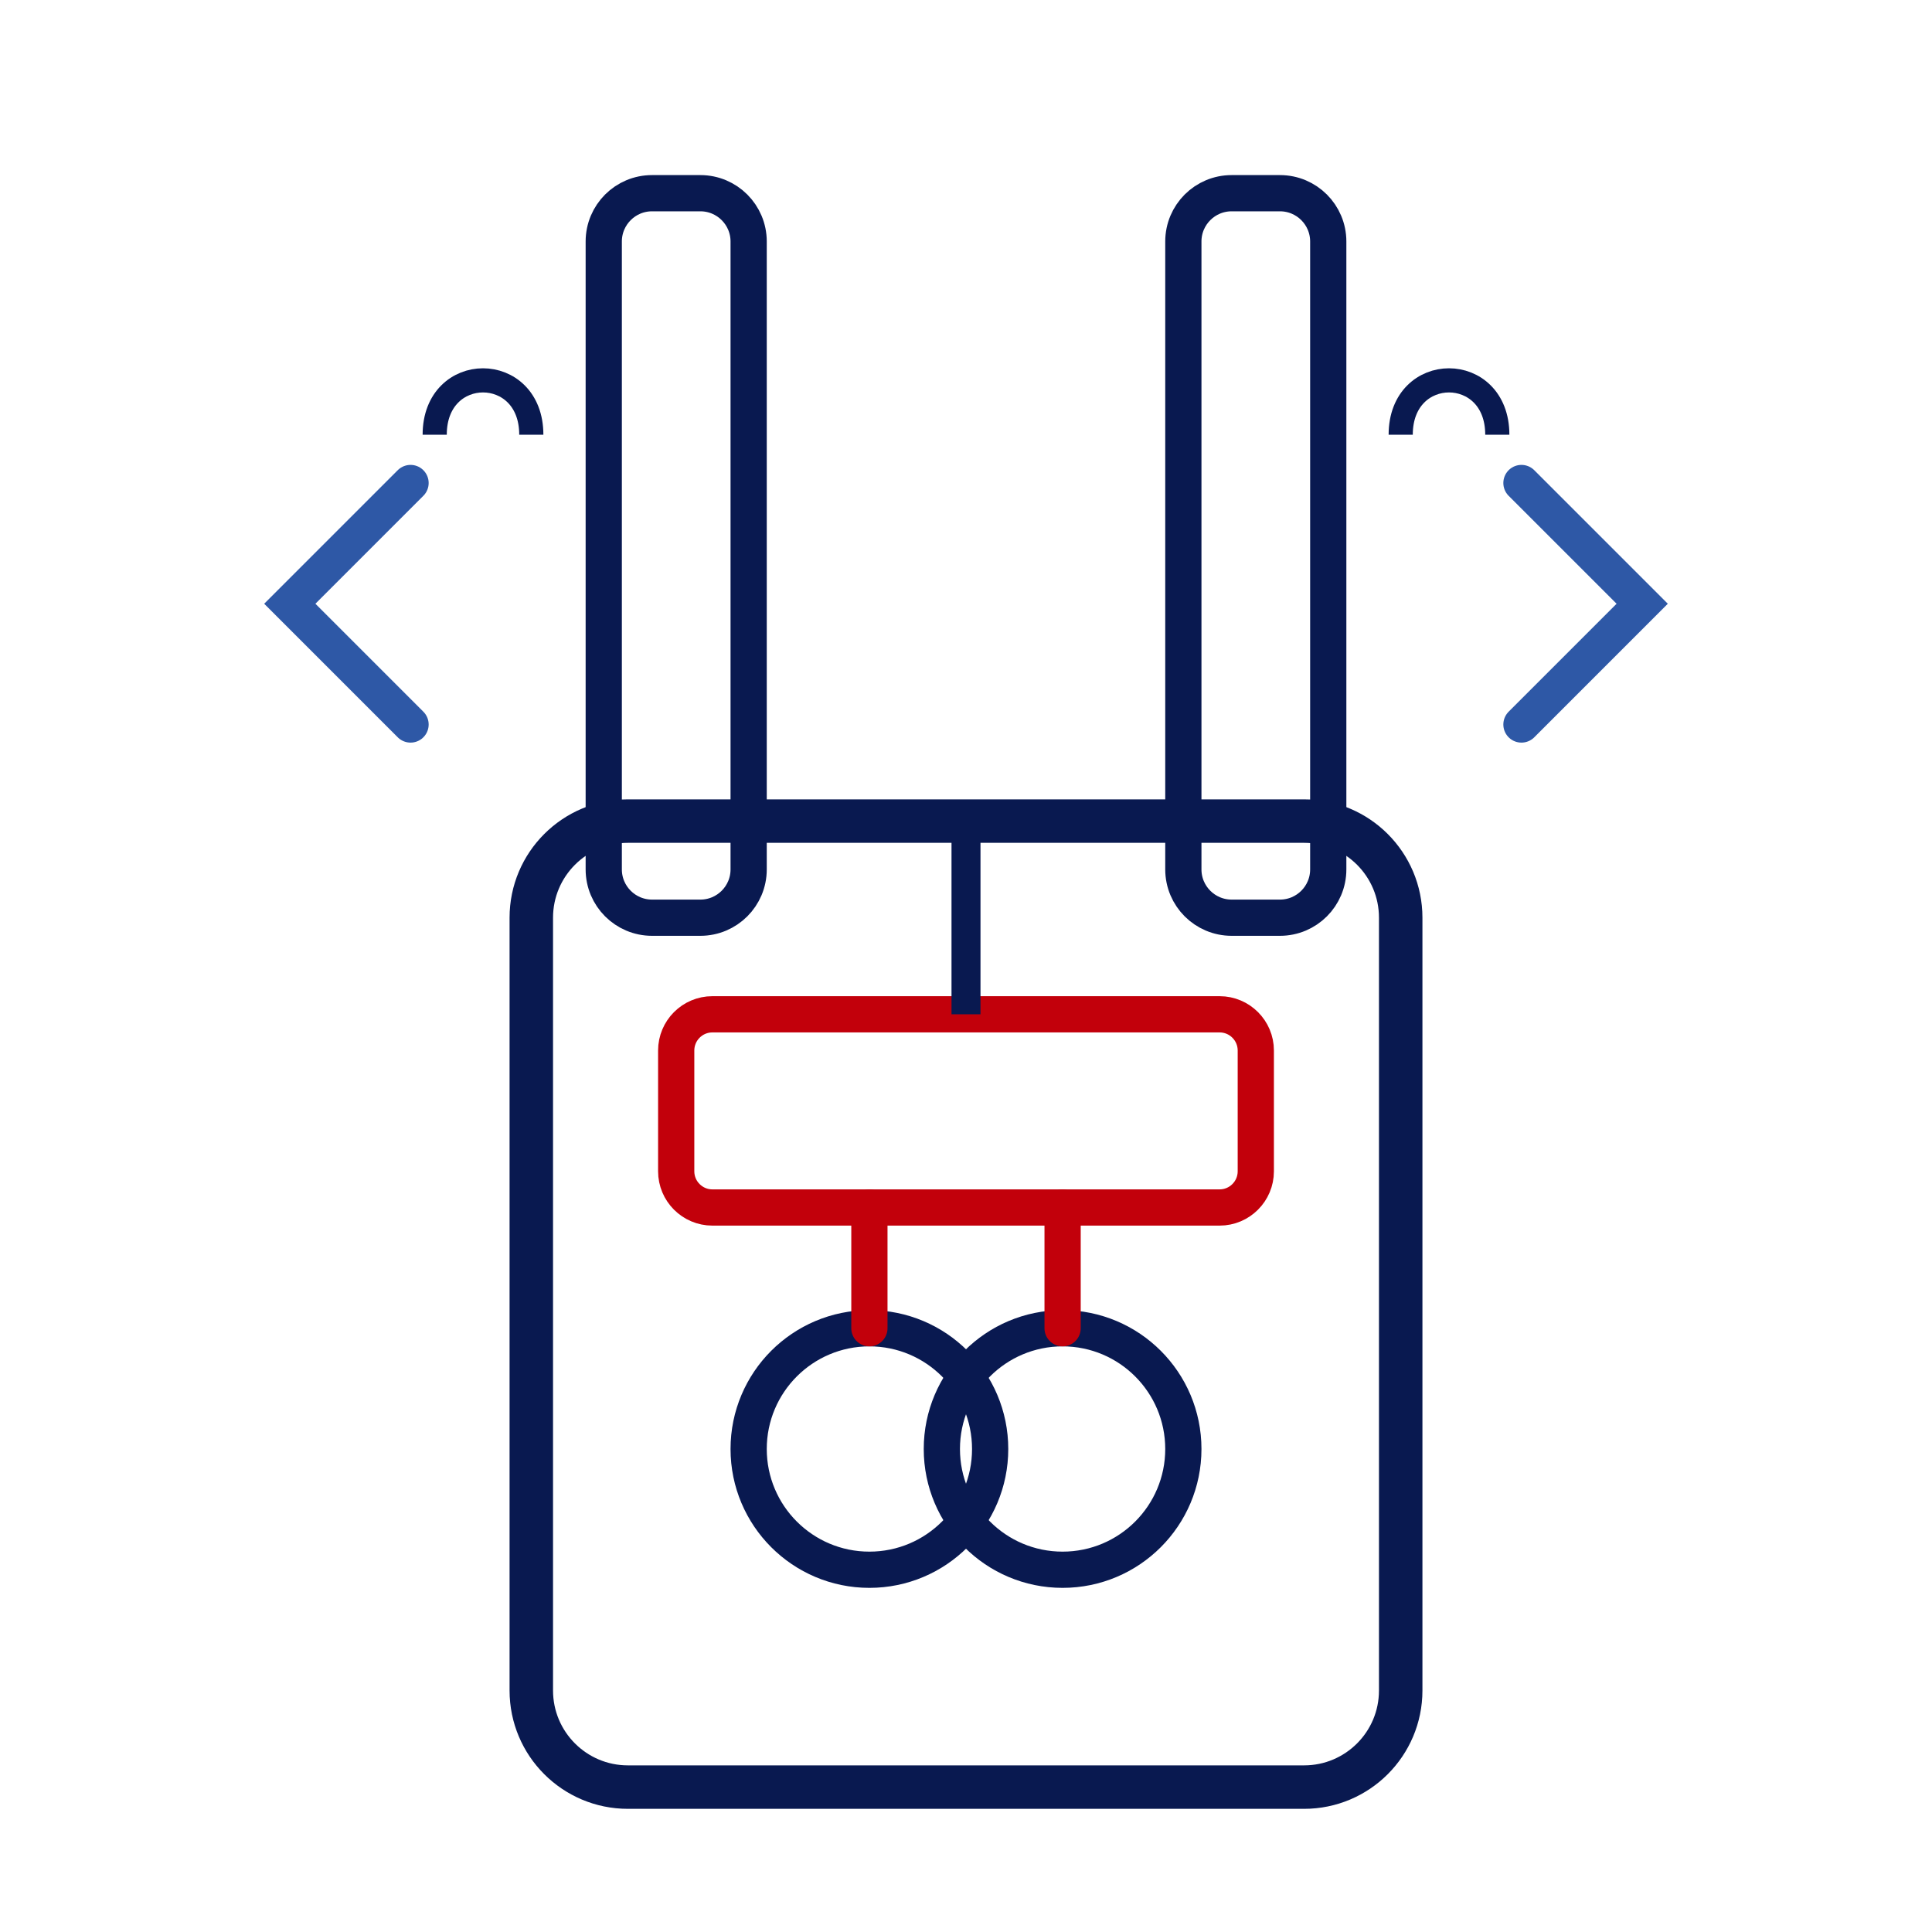
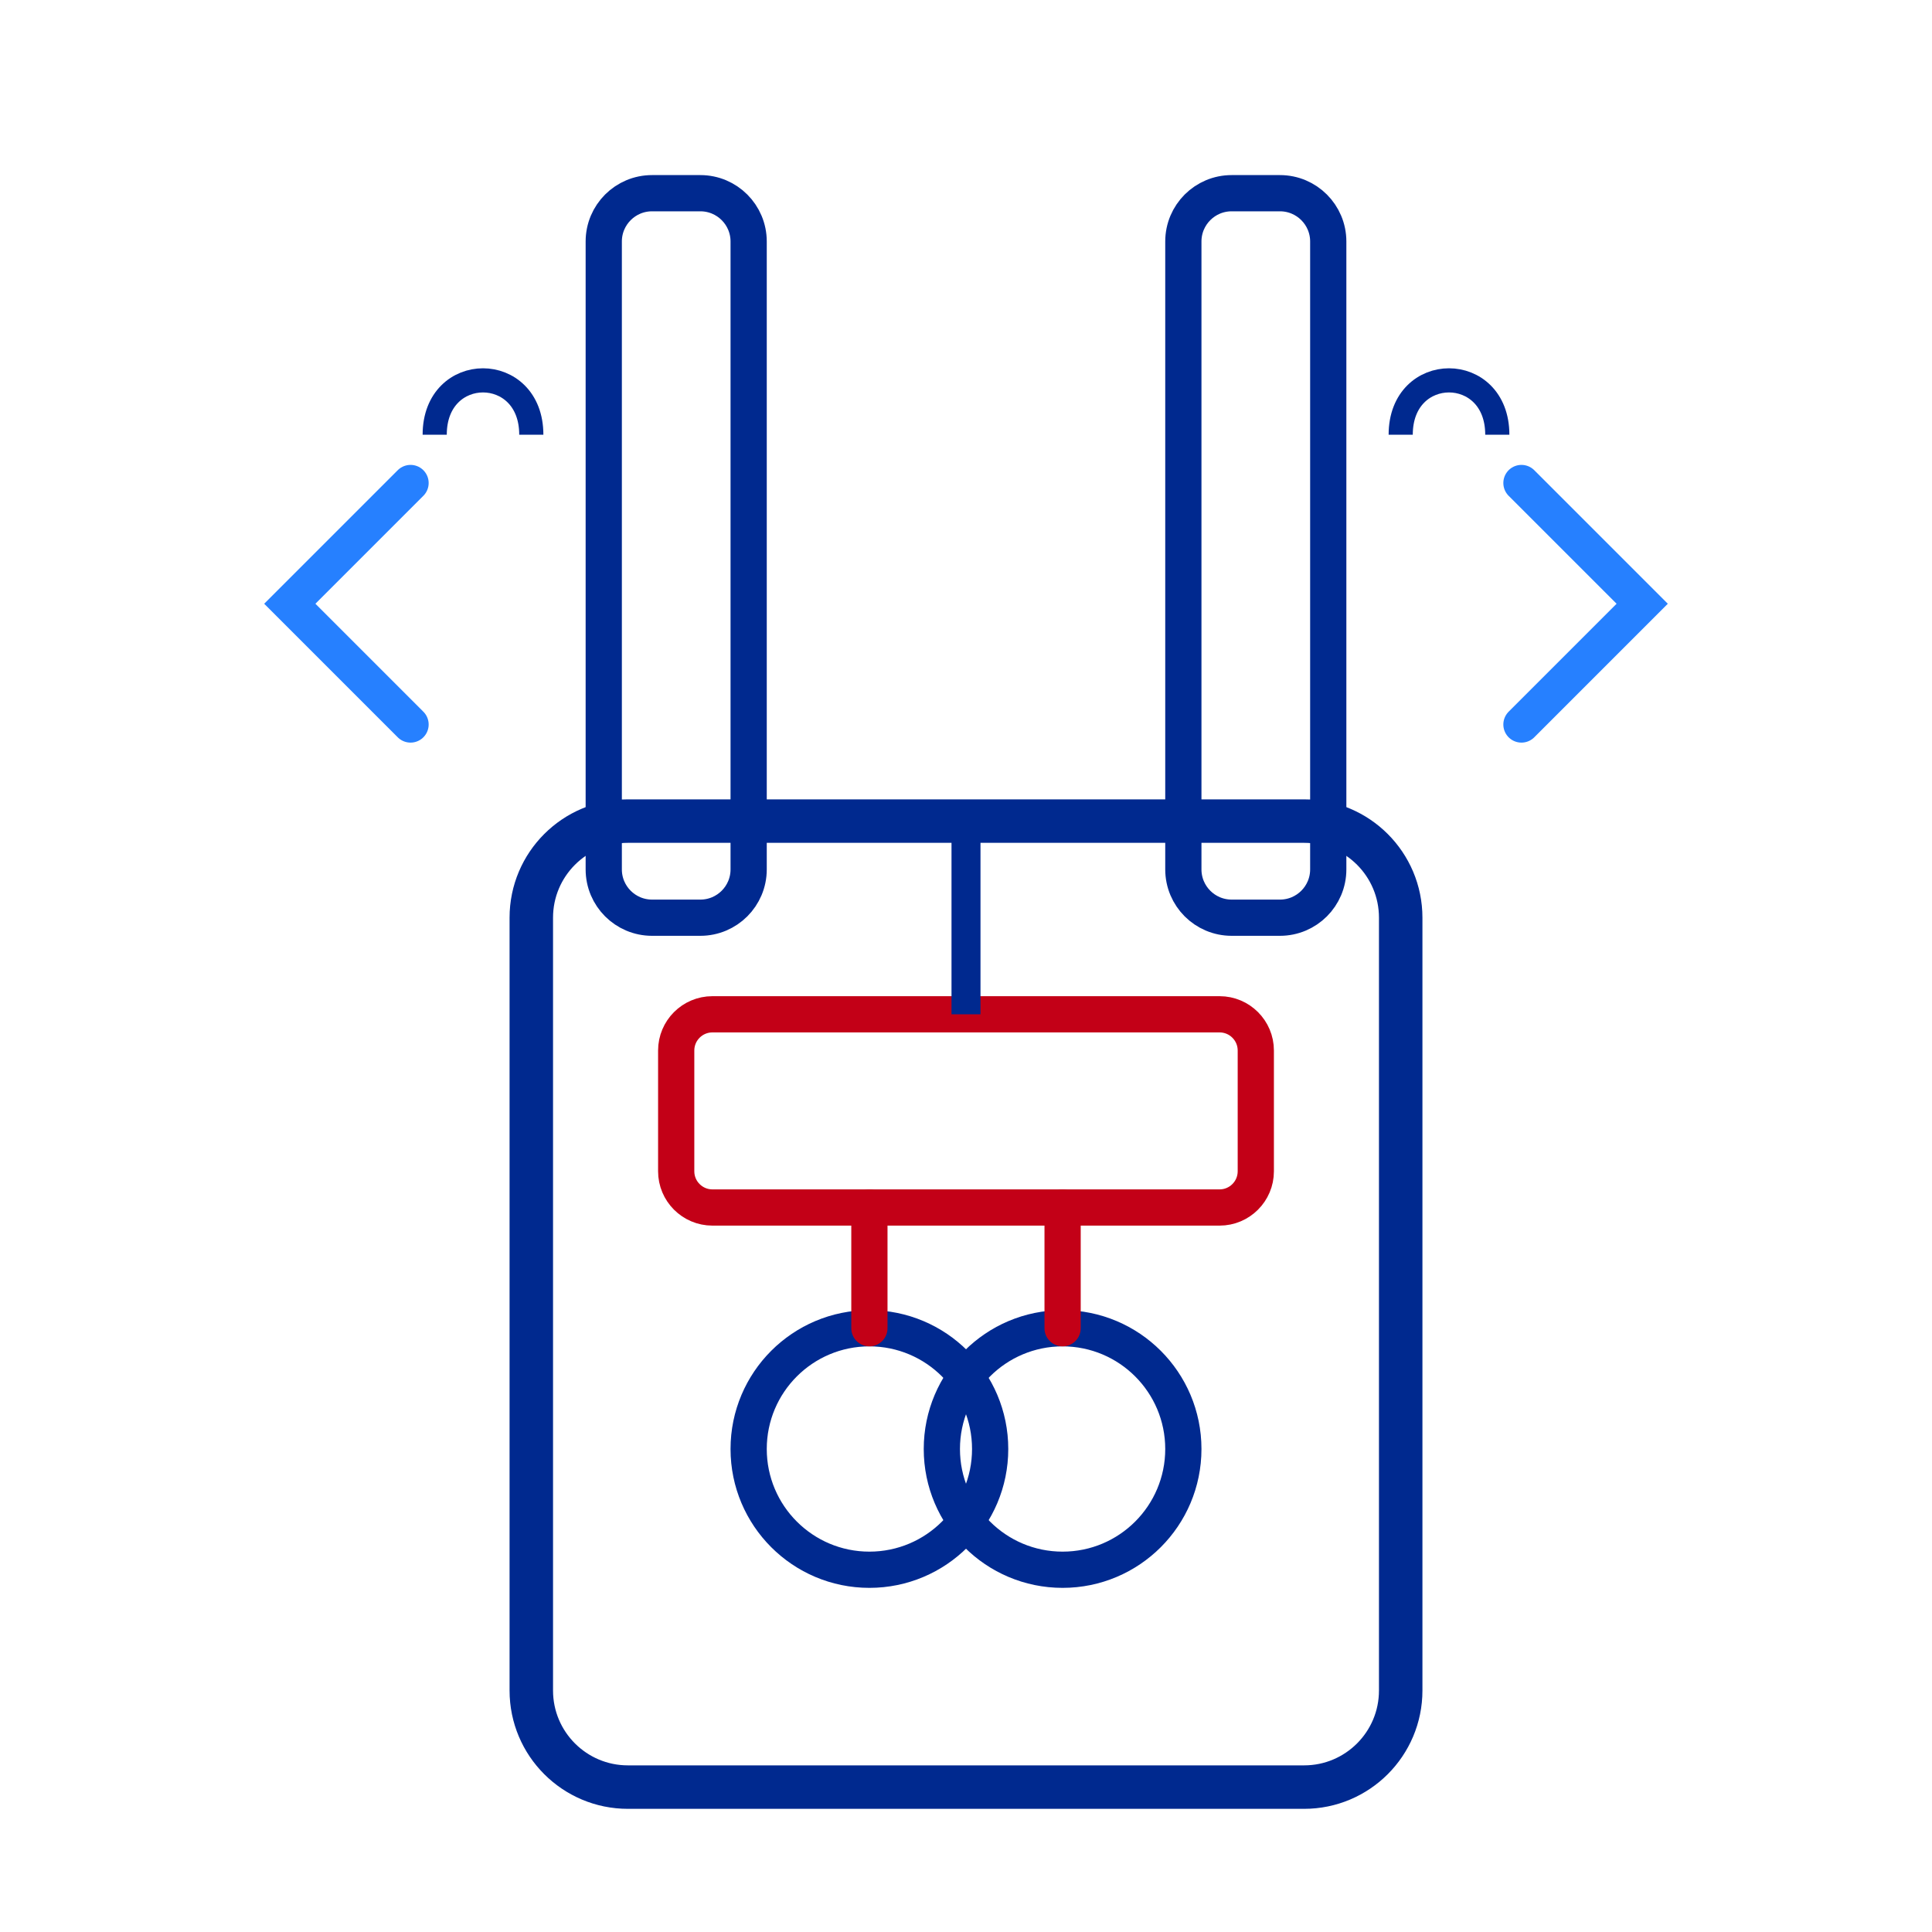
<svg xmlns="http://www.w3.org/2000/svg" viewBox="0 0 80 80" fill="none">
-   <rect x="25" y="8" width="6" height="30" rx="2" stroke="#091950" stroke-width="1.5" />
-   <rect x="49" y="8" width="6" height="30" rx="2" stroke="#091950" stroke-width="1.5" />
-   <rect x="22" y="34" width="36" height="40" rx="4" stroke="#091950" stroke-width="1.8" />
-   <rect x="28" y="42" width="24" height="8" rx="1.5" stroke="#c2000b" stroke-width="1.5" />
-   <line x1="40" y1="34" x2="40" y2="42" stroke="#091950" stroke-width="1.2" />
-   <line x1="36" y1="34" x2="44" y2="34" stroke="#091950" stroke-width="1.2" />
-   <circle cx="36" cy="60" r="5" stroke="#091950" stroke-width="1.5" />
-   <circle cx="44" cy="60" r="5" stroke="#091950" stroke-width="1.5" />
-   <line x1="36" y1="55" x2="36" y2="50" stroke="#c2000b" stroke-width="1.5" stroke-linecap="round" />
-   <line x1="44" y1="55" x2="44" y2="50" stroke="#c2000b" stroke-width="1.5" stroke-linecap="round" />
-   <path d="M63 20 L68 25 L63 30" stroke="#2e58a6" stroke-width="1.5" fill="none" stroke-linecap="round" />
-   <path d="M17 20 L12 25 L17 30" stroke="#2e58a6" stroke-width="1.5" fill="none" stroke-linecap="round" />
-   <path d="M58 18 C58 15 62 15 62 18" stroke="#091950" stroke-width="1" fill="none" />
-   <path d="M22 18 C22 15 18 15 18 18" stroke="#091950" stroke-width="1" fill="none" />
+   <rect x="25" y="8" width="6" height="30" rx="2" stroke="#00298f" stroke-width="1.5" />
+   <rect x="49" y="8" width="6" height="30" rx="2" stroke="#00298f" stroke-width="1.5" />
+   <rect x="22" y="34" width="36" height="40" rx="4" stroke="#00298f" stroke-width="1.8" />
+   <rect x="28" y="42" width="24" height="8" rx="1.5" stroke="#c30017" stroke-width="1.5" />
+   <line x1="40" y1="34" x2="40" y2="42" stroke="#00298f" stroke-width="1.2" />
+   <line x1="36" y1="34" x2="44" y2="34" stroke="#00298f" stroke-width="1.2" />
+   <circle cx="36" cy="60" r="5" stroke="#00298f" stroke-width="1.5" />
+   <circle cx="44" cy="60" r="5" stroke="#00298f" stroke-width="1.5" />
+   <line x1="36" y1="55" x2="36" y2="50" stroke="#c30017" stroke-width="1.5" stroke-linecap="round" />
+   <line x1="44" y1="55" x2="44" y2="50" stroke="#c30017" stroke-width="1.5" stroke-linecap="round" />
+   <path d="M63 20 L68 25 L63 30" stroke="#2680ff" stroke-width="1.5" fill="none" stroke-linecap="round" />
+   <path d="M17 20 L12 25 L17 30" stroke="#2680ff" stroke-width="1.5" fill="none" stroke-linecap="round" />
+   <path d="M58 18 C58 15 62 15 62 18" stroke="#00298f" stroke-width="1" fill="none" />
+   <path d="M22 18 C22 15 18 15 18 18" stroke="#00298f" stroke-width="1" fill="none" />
</svg>
